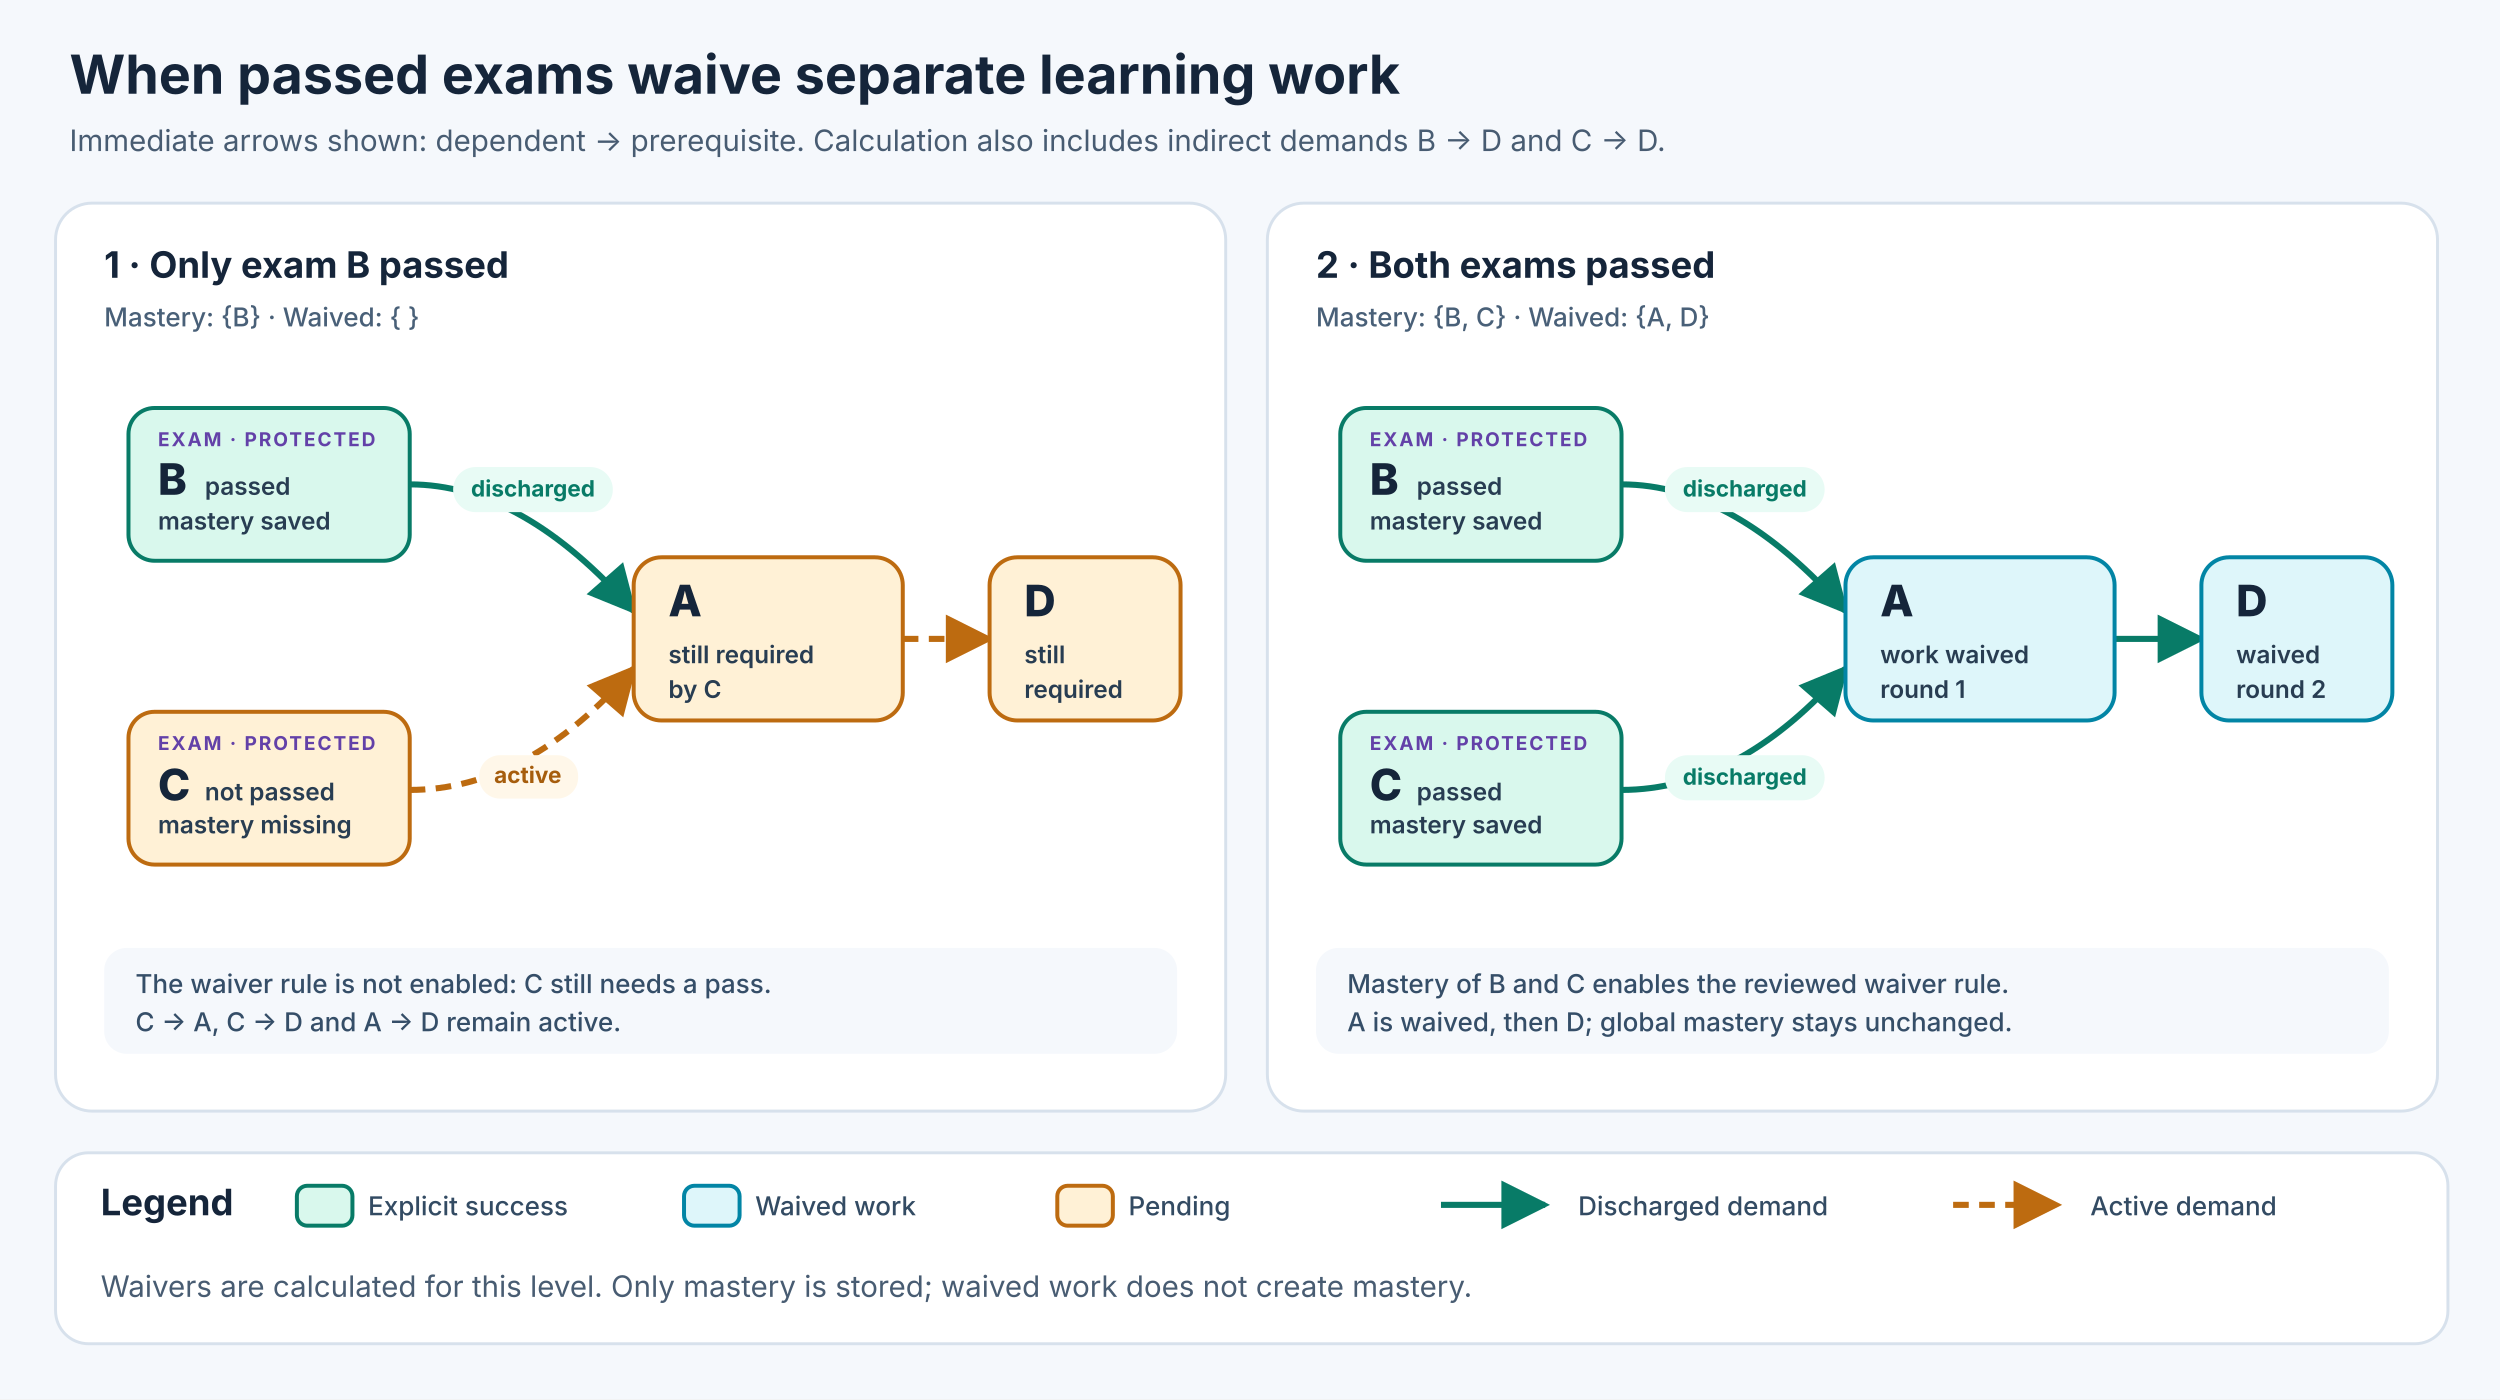
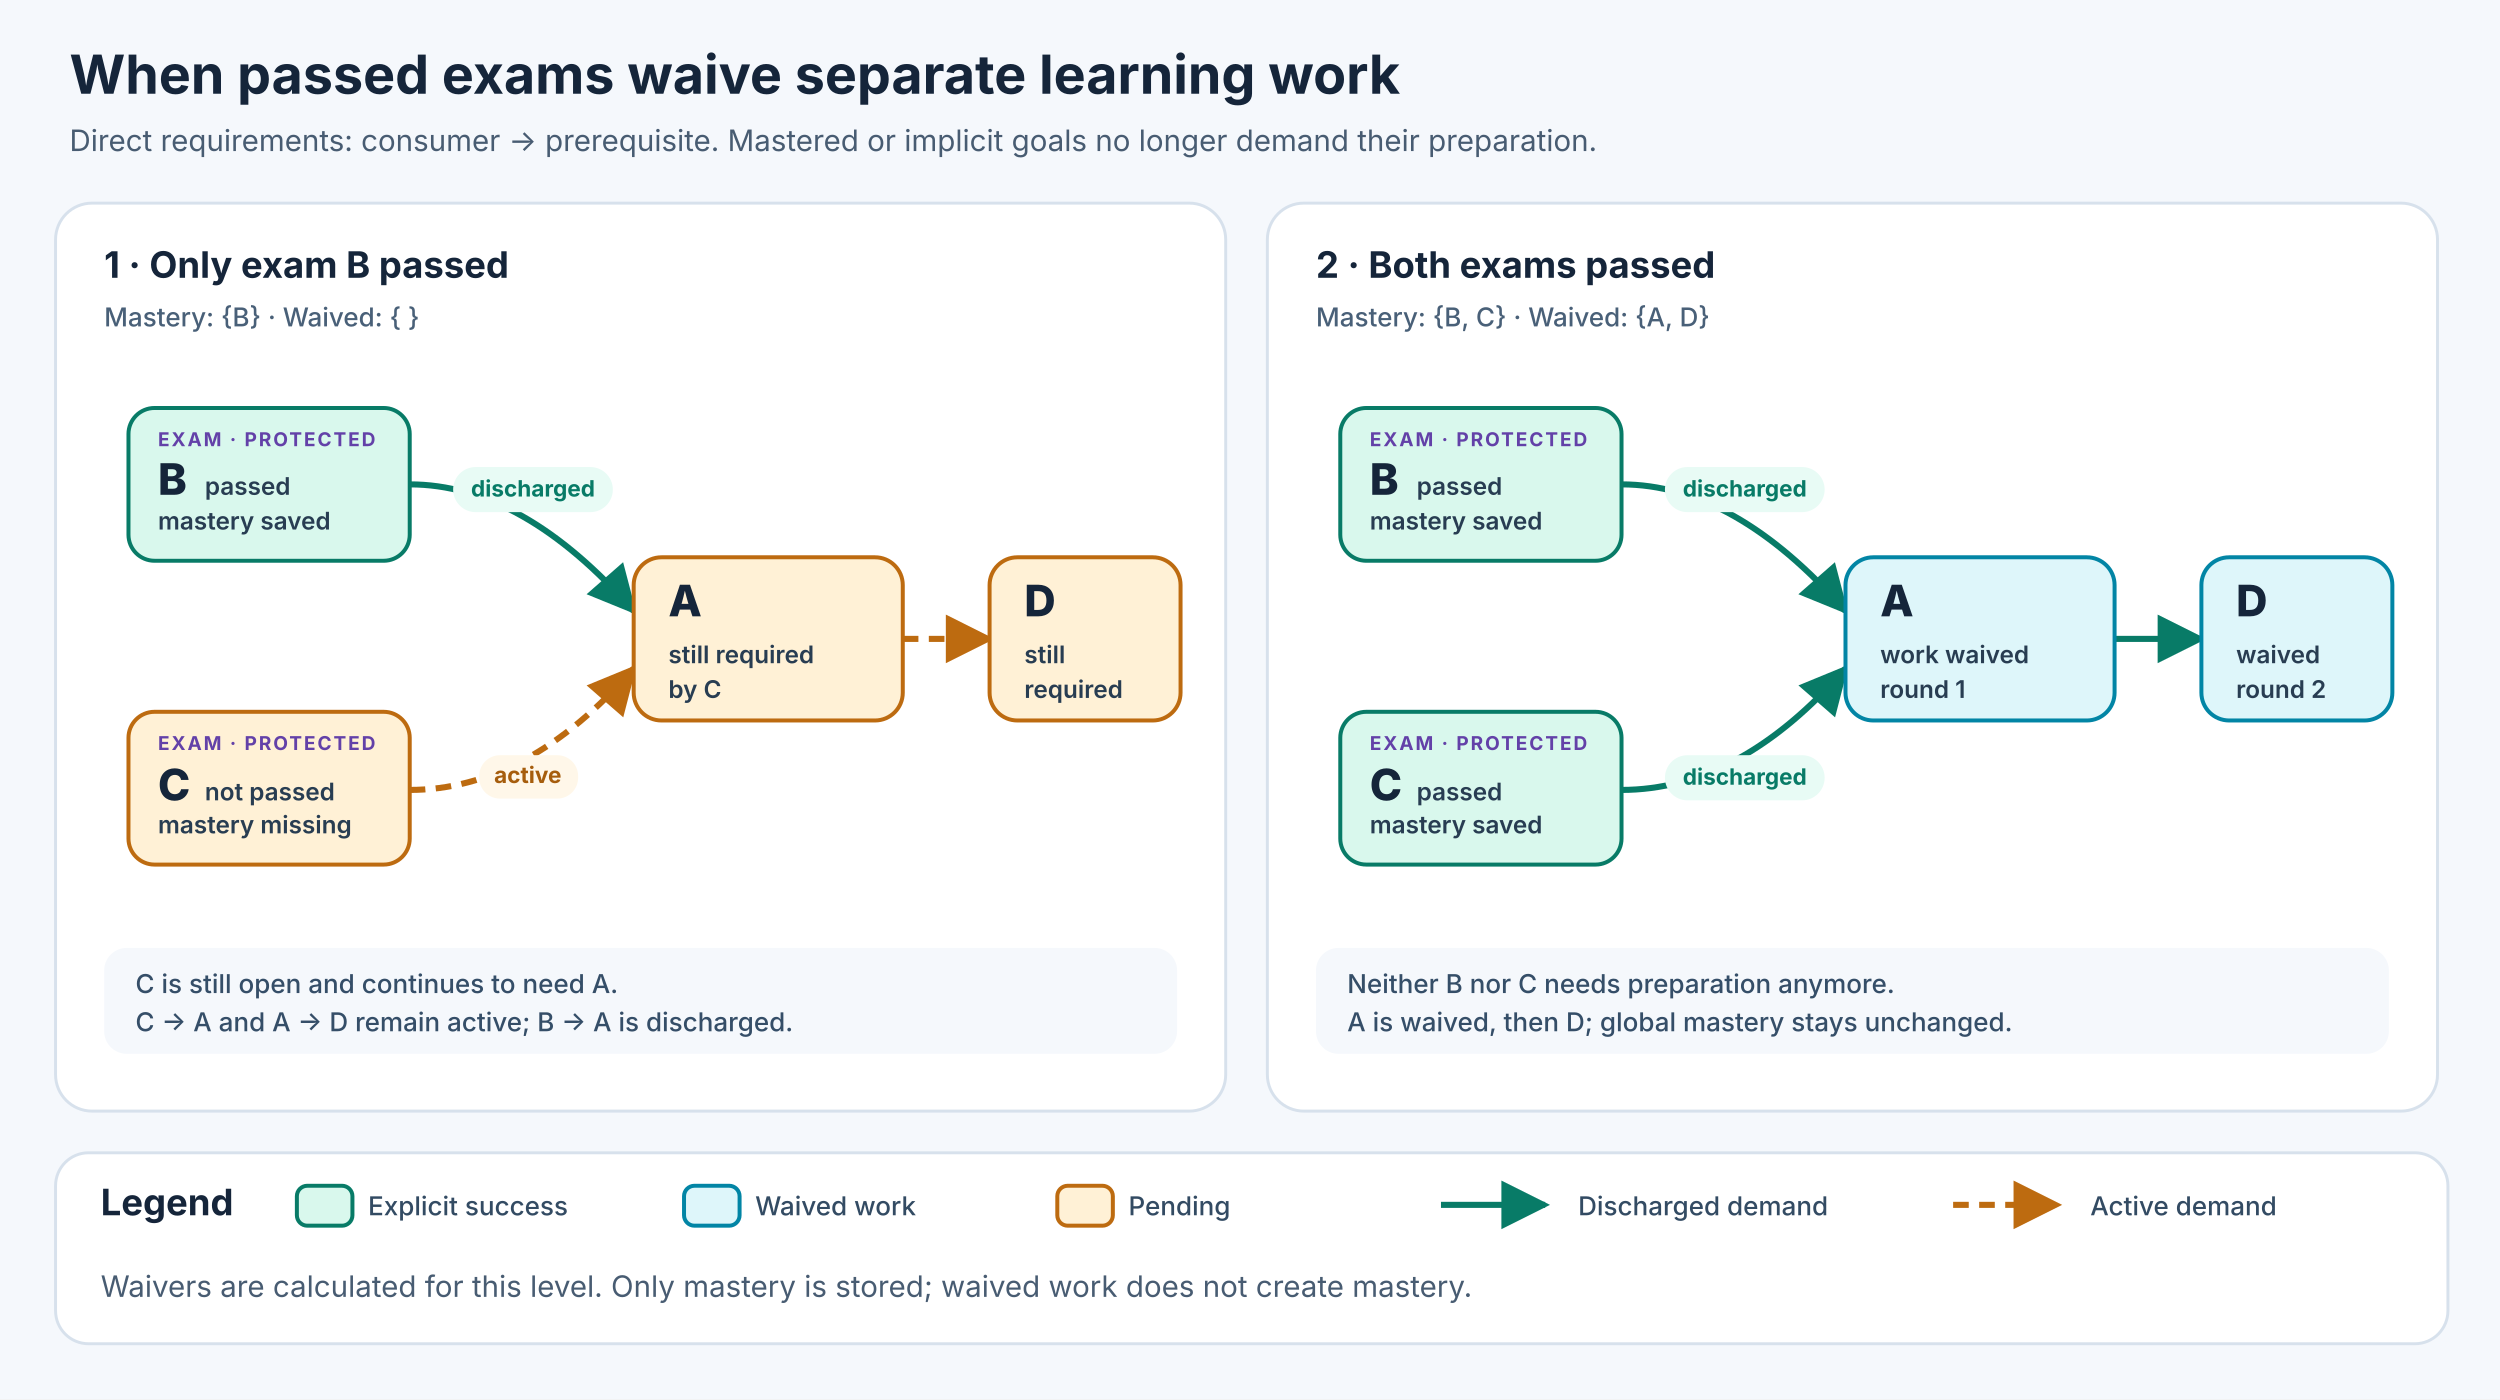
<svg xmlns="http://www.w3.org/2000/svg" width="1440" height="806" viewBox="0 0 1440 806" role="img" aria-labelledby="diagram-title diagram-desc">
  <defs>
    <marker id="arrow-discharged" viewBox="0 0 10 10" refX="9" refY="5" markerWidth="8" markerHeight="8" orient="auto-start-reverse">
      <path d="M0,0 L10,5 L0,10 Z" fill="#087b67" />
    </marker>
    <marker id="arrow-active" viewBox="0 0 10 10" refX="9" refY="5" markerWidth="8" markerHeight="8" orient="auto-start-reverse">
      <path d="M0,0 L10,5 L0,10 Z" fill="#bd6b10" />
    </marker>
    <style>
.heading{font:700 31px system-ui,-apple-system,BlinkMacSystemFont,"Segoe UI",sans-serif;fill:#15253a}
.subtitle{font:400 17px system-ui,-apple-system,BlinkMacSystemFont,"Segoe UI",sans-serif;fill:#485c72}
.paneltitle{font:700 21px system-ui,-apple-system,BlinkMacSystemFont,"Segoe UI",sans-serif;fill:#15253a}
.panelsub{font:500 15px system-ui,-apple-system,BlinkMacSystemFont,"Segoe UI",sans-serif;fill:#496078}
.goal{font:800 25px system-ui,-apple-system,BlinkMacSystemFont,"Segoe UI",sans-serif;fill:#15253a}
.state{font:600 14px system-ui,-apple-system,BlinkMacSystemFont,"Segoe UI",sans-serif;fill:#283d52}
.badge{font:700 11px system-ui,-apple-system,BlinkMacSystemFont,"Segoe UI",sans-serif;fill:#6341a8;letter-spacing:1.1px}
.hint{font:500 15px system-ui,-apple-system,BlinkMacSystemFont,"Segoe UI",sans-serif;fill:#354e68}
.legend{font:500 15px system-ui,-apple-system,BlinkMacSystemFont,"Segoe UI",sans-serif;fill:#334b63}
.edge-label{font:700 13px system-ui,-apple-system,BlinkMacSystemFont,"Segoe UI",sans-serif}
.explicit{fill:#d9f8ed;stroke:#087b67;stroke-width:2.3}
.pending{fill:#fff1d6;stroke:#bd6b10;stroke-width:2.3}
.waived{fill:#def6fa;stroke:#0285a5;stroke-width:2.3}
.discharged{fill:none;stroke:#087b67;stroke-width:3.5;marker-end:url(#arrow-discharged)}
.active{fill:none;stroke:#bd6b10;stroke-width:3.5;stroke-dasharray:9 6;marker-end:url(#arrow-active)}
</style>
  </defs>
  <rect width="1440" height="806" fill="#f5f8fc" />
  <text class="heading" x="40" y="54">When passed exams waive separate learning work</text>
-   <text class="subtitle" x="40" y="87">Immediate arrows shown: dependent → prerequisite. Calculation also includes indirect demands B → D and C → D.</text>
+   <text class="subtitle" x="40" y="87">Direct requirements: consumer → prerequisite. Mastered or implicit goals no longer demand their preparation.</text>
  <g>
    <rect x="32" y="117" width="674" height="523" rx="21" fill="#fff" stroke="#d7e1ec" stroke-width="1.7" />
    <text class="paneltitle" x="60" y="160">1 · Only exam B passed</text>
    <text class="panelsub" x="60" y="188">Mastery: {B}   ·   Waived: { }</text>
    <path class="discharged" d="M236 279 Q301 279 365 352" />
    <path class="active" d="M236 455 Q304 455 365 385" />
    <path class="active" d="M520 368 L570 368" />
    <rect x="261" y="269" width="92" height="26" rx="13" fill="#e8fbf5" />
    <text class="edge-label" x="307" y="286" text-anchor="middle" fill="#087b67">discharged</text>
    <rect x="276" y="435" width="57" height="25" rx="12" fill="#fff7e9" />
    <text class="edge-label" x="304" y="451" text-anchor="middle" fill="#a65d0d">active</text>
    <rect class="explicit" x="74" y="235" width="162" height="88" rx="15" />
    <text class="badge" x="91" y="257">EXAM · PROTECTED</text>
    <text class="goal" x="91" y="285">B</text>
    <text class="state" x="118" y="285">passed</text>
    <text class="state" x="91" y="305">mastery saved</text>
    <rect class="pending" x="74" y="410" width="162" height="88" rx="15" />
    <text class="badge" x="91" y="432">EXAM · PROTECTED</text>
    <text class="goal" x="91" y="461">C</text>
    <text class="state" x="118" y="461">not passed</text>
    <text class="state" x="91" y="480">mastery missing</text>
    <rect class="pending" x="365" y="321" width="155" height="94" rx="16" />
    <text class="goal" x="385" y="355">A</text>
    <text class="state" x="385" y="382">still required</text>
    <text class="state" x="385" y="402">by C</text>
    <rect class="pending" x="570" y="321" width="110" height="94" rx="16" />
    <text class="goal" x="590" y="355">D</text>
    <text class="state" x="590" y="382">still</text>
    <text class="state" x="590" y="402">required</text>
    <rect x="60" y="546" width="618" height="61" rx="13" fill="#f5f8fc" />
-     <text class="hint" x="78" y="572">The waiver rule is not enabled: C still needs a pass.</text>
-     <text class="hint" x="78" y="594">C → A, C → D and A → D remain active.</text>
+     <text class="hint" x="78" y="572">C is still open and continues to need A.</text>
+     <text class="hint" x="78" y="594">C → A and A → D remain active; B → A is discharged.</text>
  </g>
  <g transform="translate(698 0)">
    <rect x="32" y="117" width="674" height="523" rx="21" fill="#fff" stroke="#d7e1ec" stroke-width="1.7" />
    <text class="paneltitle" x="60" y="160">2 · Both exams passed</text>
    <text class="panelsub" x="60" y="188">Mastery: {B, C}   ·   Waived: {A, D}</text>
    <path class="discharged" d="M236 279 Q301 279 365 352" />
    <path class="discharged" d="M236 455 Q304 455 365 385" />
    <path class="discharged" d="M520 368 L570 368" />
    <rect x="261" y="269" width="92" height="26" rx="13" fill="#e8fbf5" />
    <text class="edge-label" x="307" y="286" text-anchor="middle" fill="#087b67">discharged</text>
    <rect x="261" y="435" width="92" height="26" rx="13" fill="#e8fbf5" />
    <text class="edge-label" x="307" y="452" text-anchor="middle" fill="#087b67">discharged</text>
    <rect class="explicit" x="74" y="235" width="162" height="88" rx="15" />
    <text class="badge" x="91" y="257">EXAM · PROTECTED</text>
    <text class="goal" x="91" y="285">B</text>
    <text class="state" x="118" y="285">passed</text>
    <text class="state" x="91" y="305">mastery saved</text>
    <rect class="explicit" x="74" y="410" width="162" height="88" rx="15" />
    <text class="badge" x="91" y="432">EXAM · PROTECTED</text>
    <text class="goal" x="91" y="461">C</text>
    <text class="state" x="118" y="461">passed</text>
    <text class="state" x="91" y="480">mastery saved</text>
    <rect class="waived" x="365" y="321" width="155" height="94" rx="16" />
    <text class="goal" x="385" y="355">A</text>
    <text class="state" x="385" y="382">work waived</text>
    <text class="state" x="385" y="402">round 1</text>
    <rect class="waived" x="570" y="321" width="110" height="94" rx="16" />
    <text class="goal" x="590" y="355">D</text>
    <text class="state" x="590" y="382">waived</text>
    <text class="state" x="590" y="402">round 2</text>
    <rect x="60" y="546" width="618" height="61" rx="13" fill="#f5f8fc" />
-     <text class="hint" x="78" y="572">Mastery of B and C enables the reviewed waiver rule.</text>
+     <text class="hint" x="78" y="572">Neither B nor C needs preparation anymore.</text>
    <text class="hint" x="78" y="594">A is waived, then D; global mastery stays unchanged.</text>
  </g>
  <rect x="32" y="664" width="1378" height="110" rx="19" fill="#fff" stroke="#d7e1ec" stroke-width="1.7" />
  <text class="paneltitle" x="58" y="700">Legend</text>
  <rect class="explicit" x="171" y="683" width="32" height="23" rx="6" />
  <text class="legend" x="212" y="700">Explicit success</text>
  <rect class="waived" x="394" y="683" width="32" height="23" rx="6" />
  <text class="legend" x="435" y="700">Waived work</text>
  <rect class="pending" x="609" y="683" width="32" height="23" rx="6" />
  <text class="legend" x="650" y="700">Pending</text>
  <path class="discharged" d="M830 694 L890 694" />
  <text class="legend" x="909" y="700">Discharged demand</text>
  <path class="active" d="M1125 694 L1185 694" />
  <text class="legend" x="1204" y="700">Active demand</text>
  <text class="subtitle" x="58" y="747">Waivers are calculated for this level. Only mastery is stored; waived work does not create mastery.</text>
</svg>
